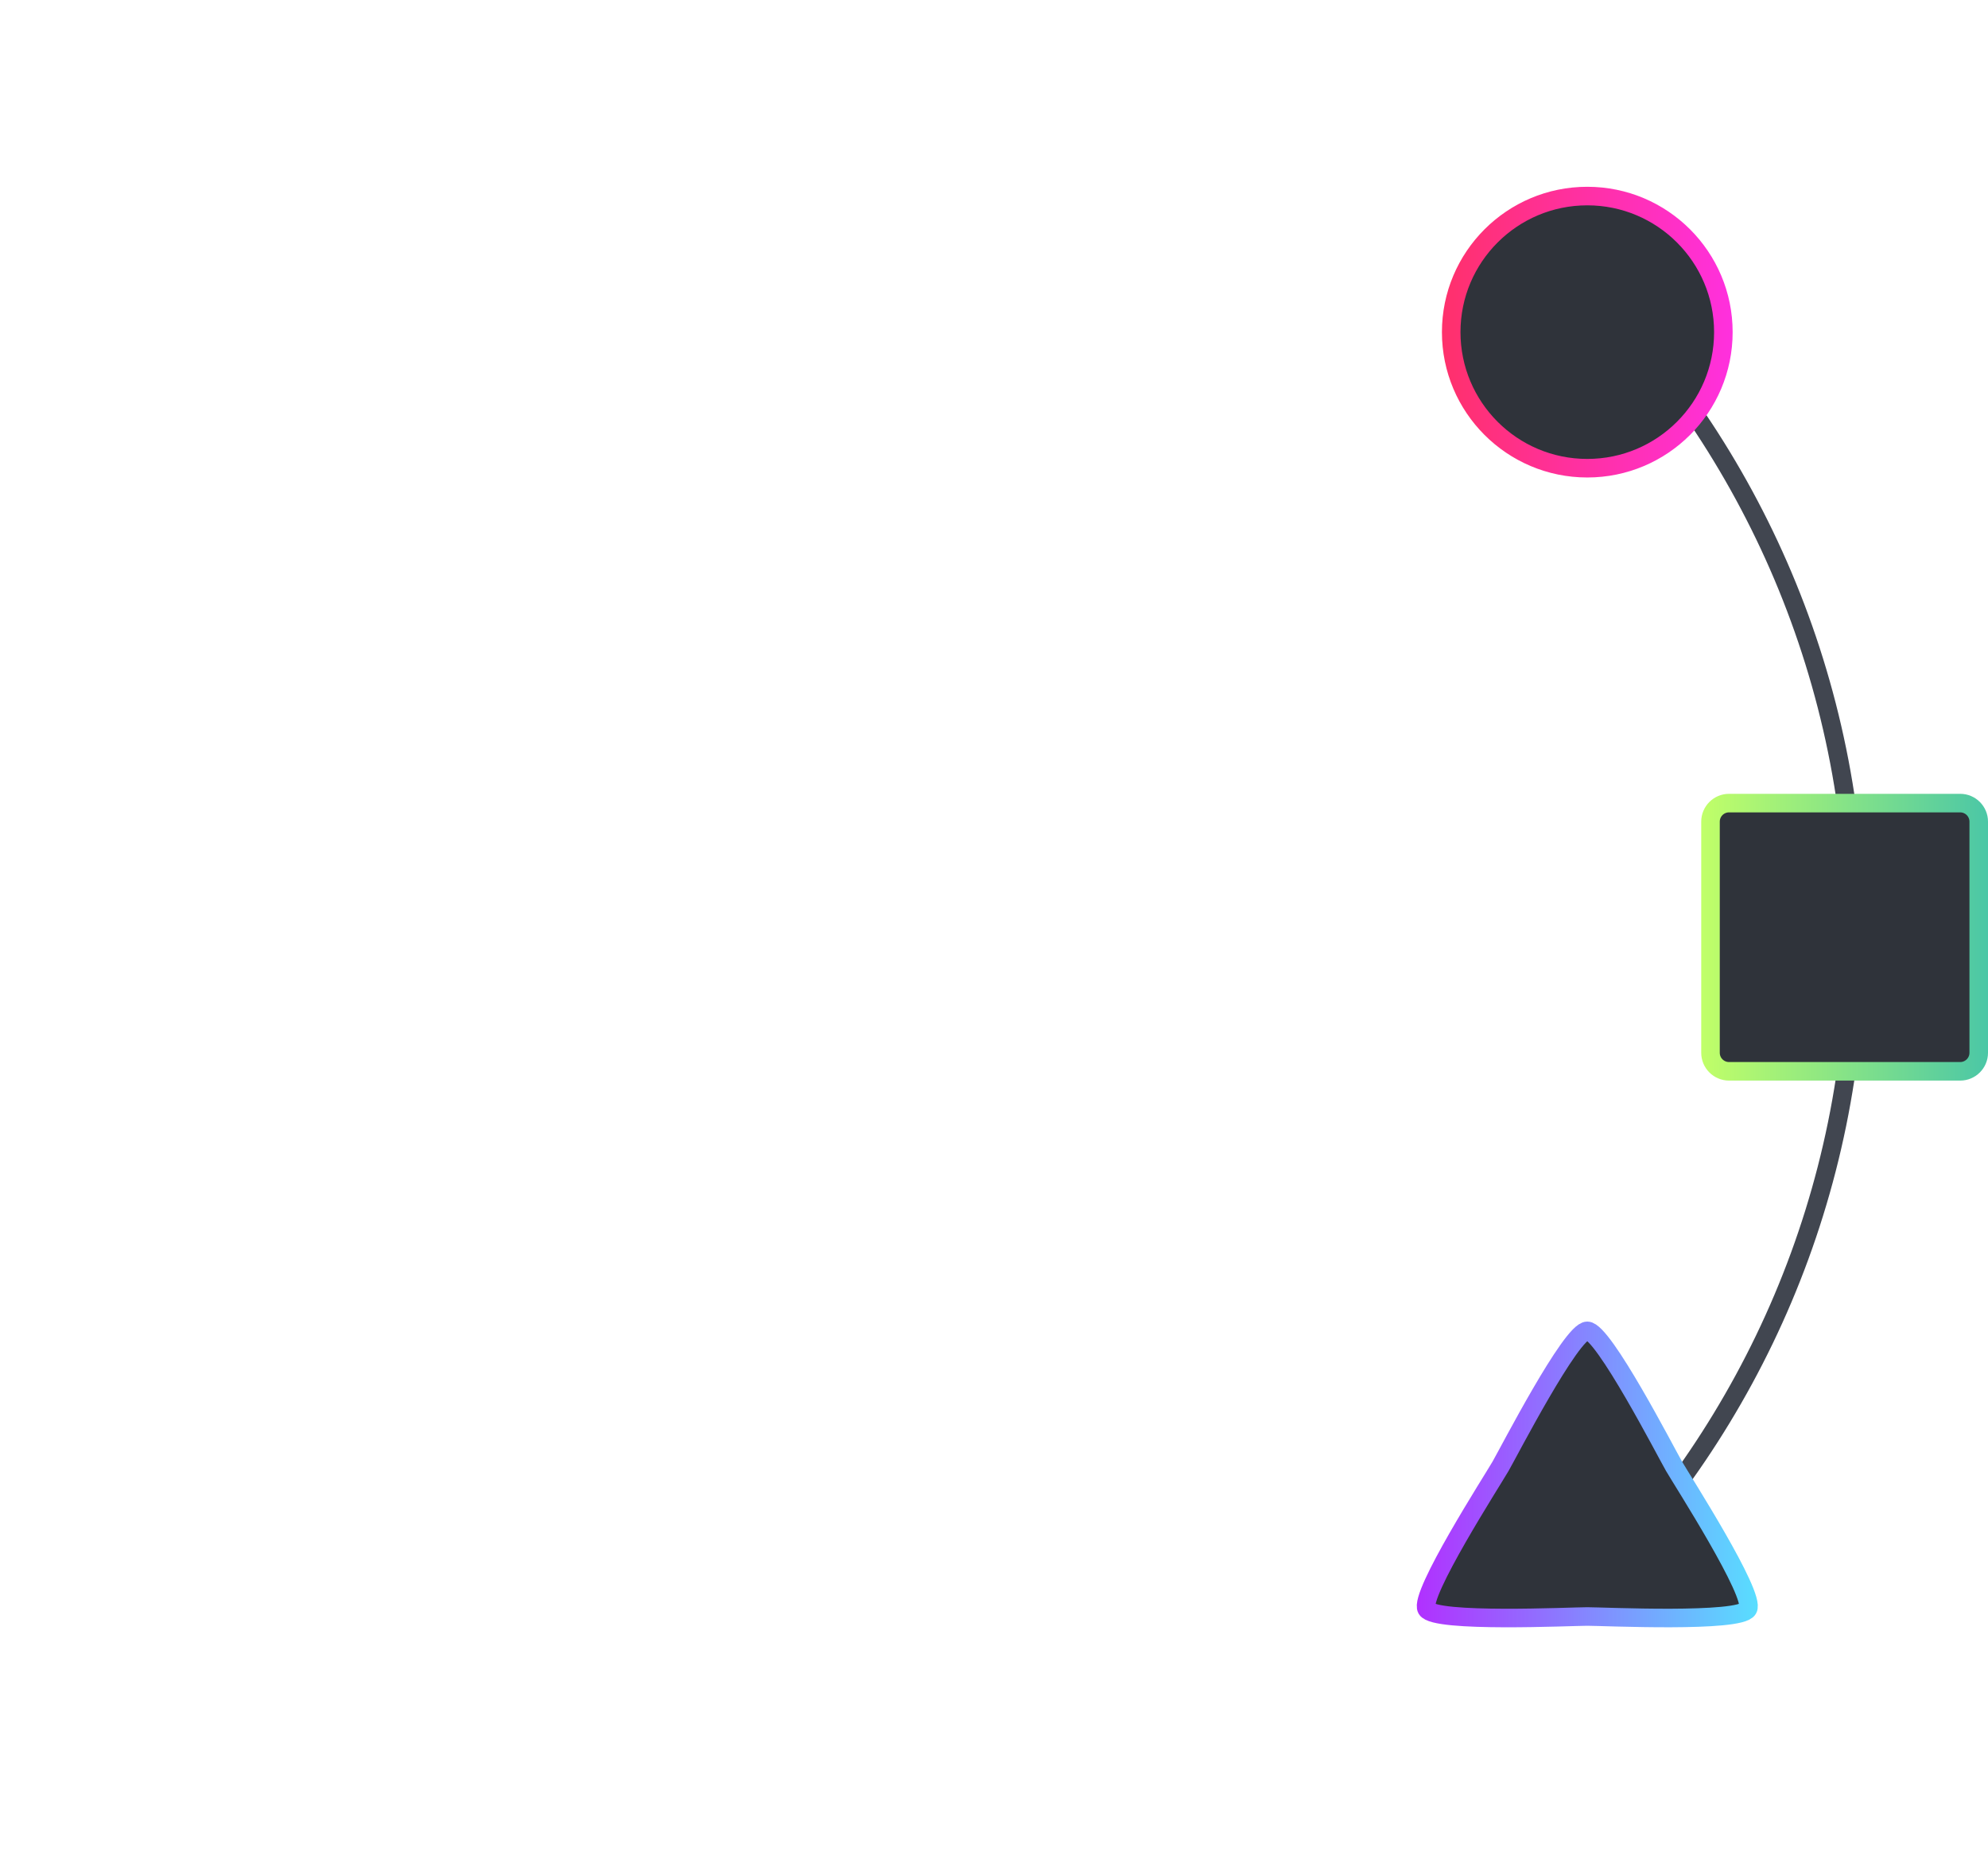
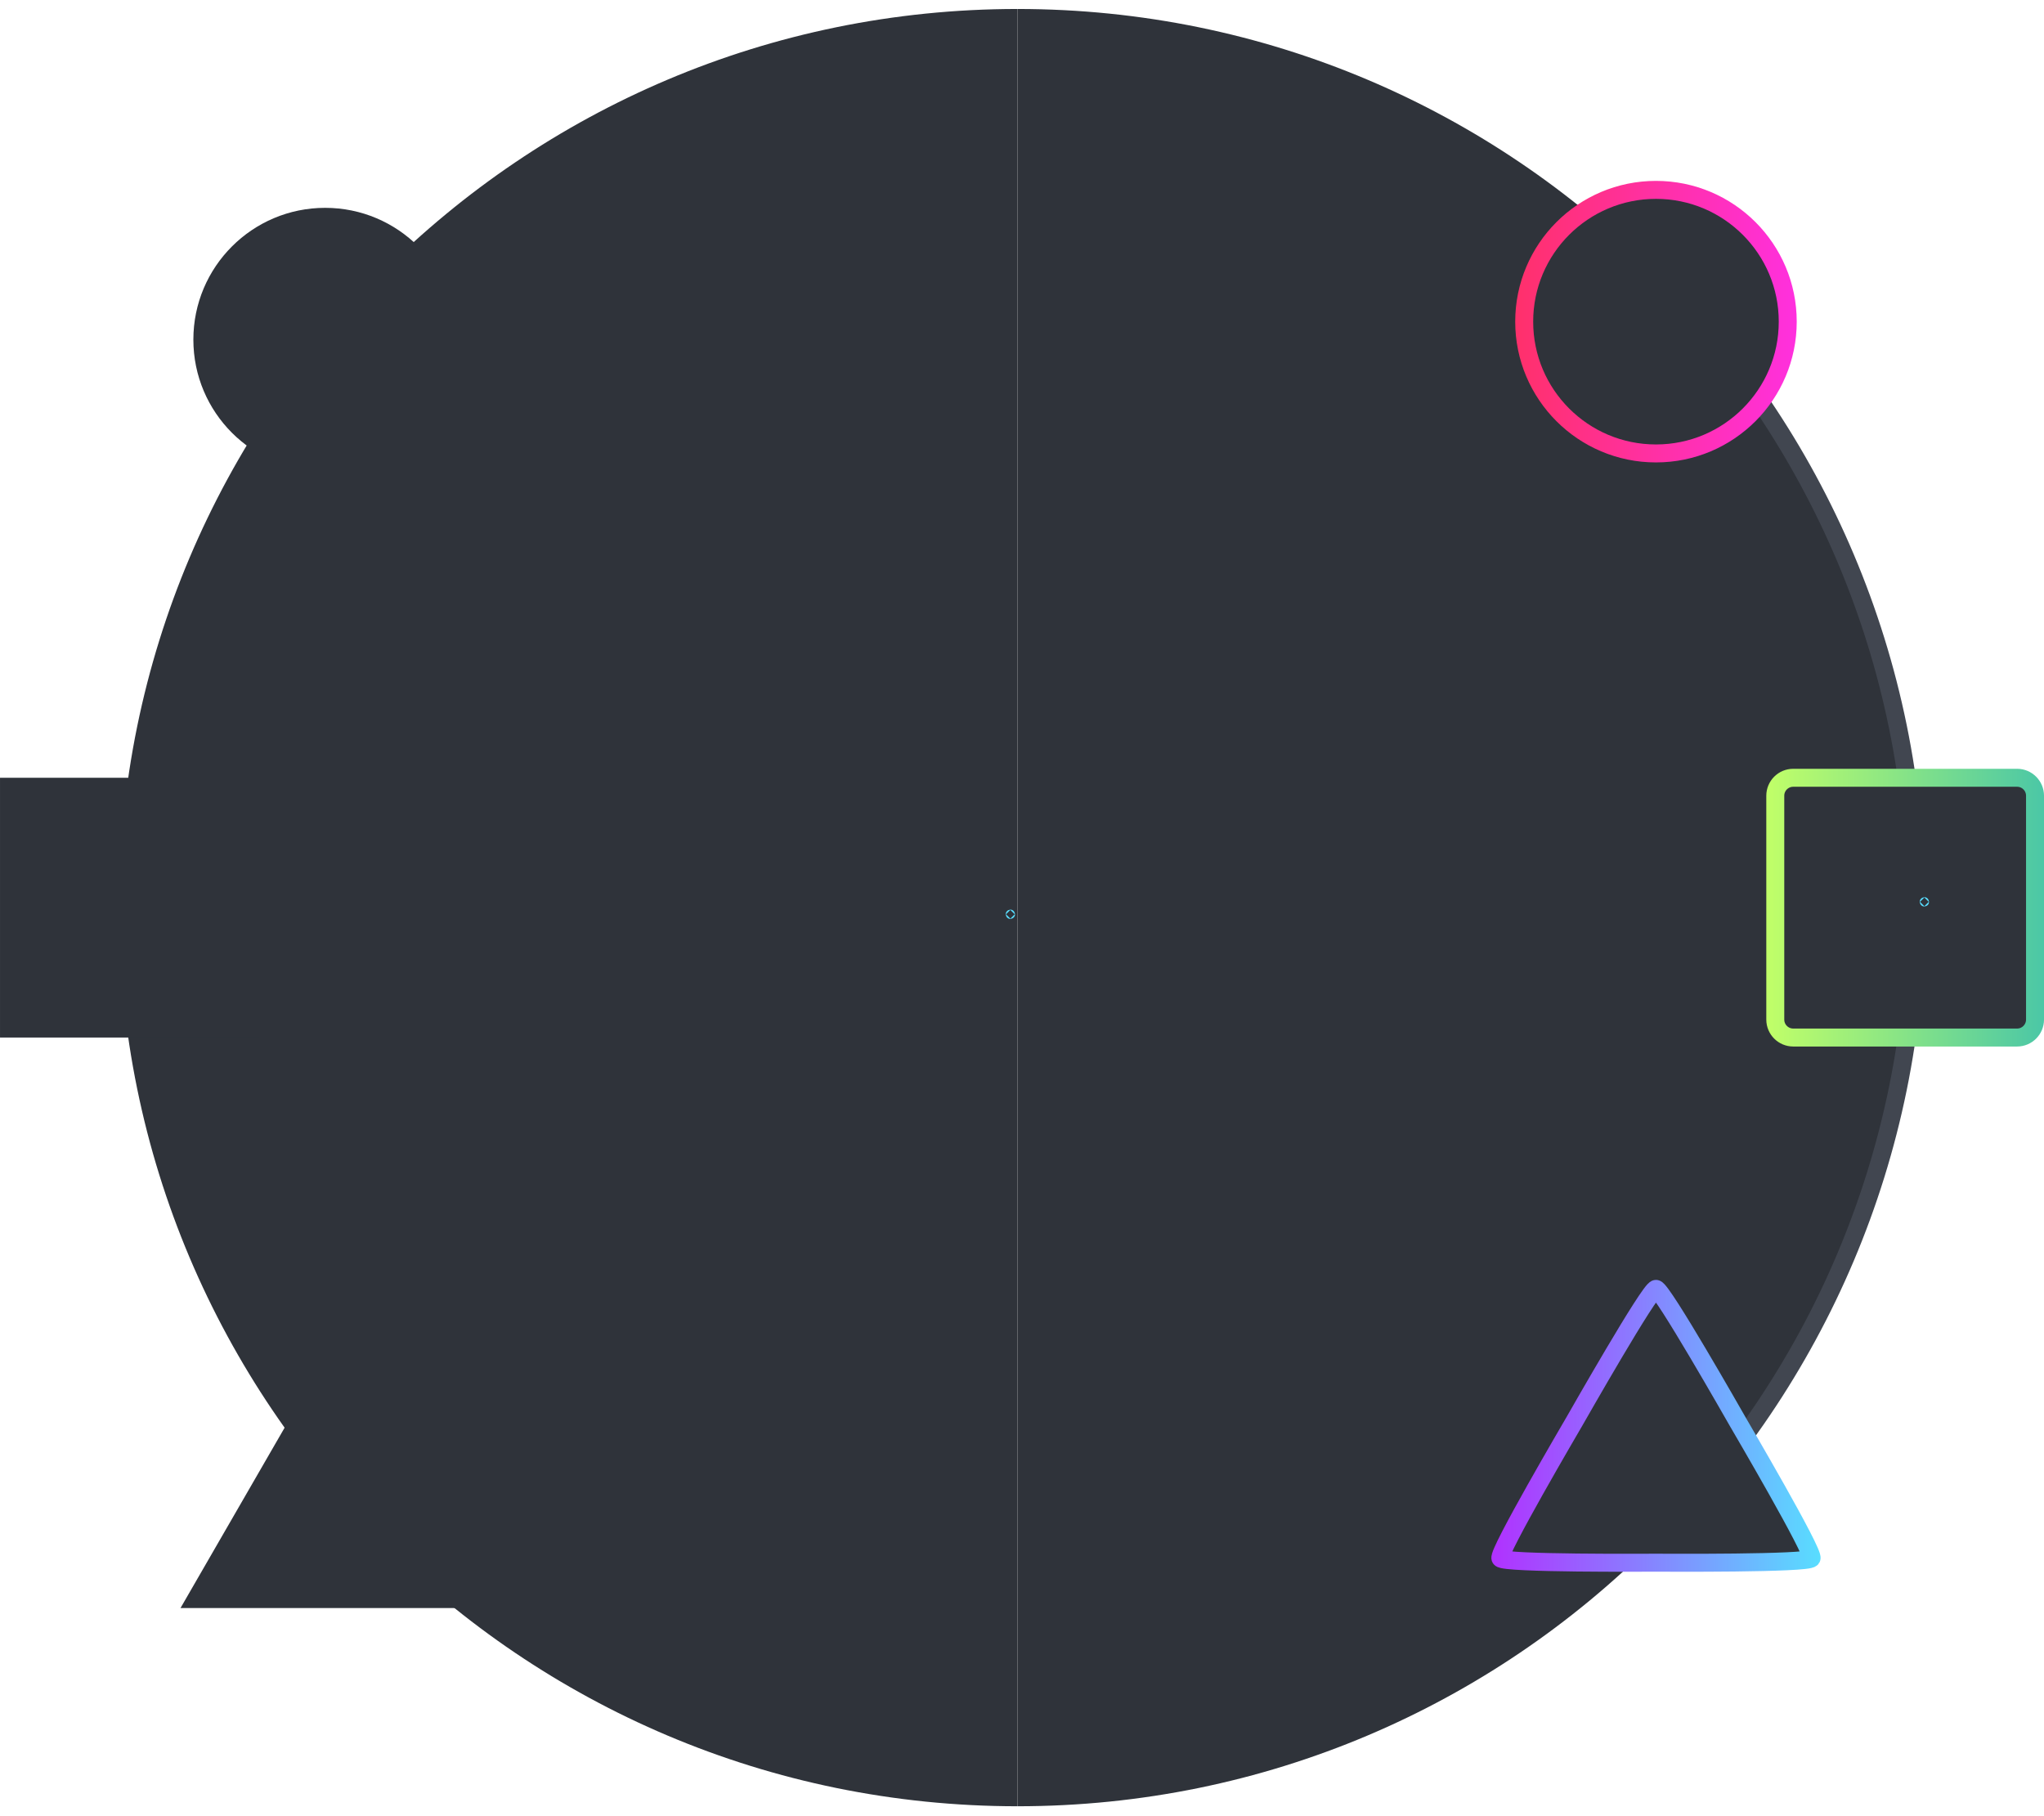
- <svg xmlns="http://www.w3.org/2000/svg" xmlns:xlink="http://www.w3.org/1999/xlink" width="214.233" height="202" viewBox="0 0 56.682 53.446" version="1.1" id="svg5">
+ <svg xmlns="http://www.w3.org/2000/svg" xmlns:xlink="http://www.w3.org/1999/xlink" width="227.465" height="202" viewBox="0 0 60.183 53.446" version="1.1" id="svg5">
  <defs id="defs2">
    <linearGradient id="linearGradient103586">
      <stop style="stop-color:#b130ff;stop-opacity:1;" offset="0" id="stop103582" />
      <stop style="stop-color:#58deff;stop-opacity:1;" offset="1" id="stop103584" />
    </linearGradient>
    <linearGradient id="linearGradient99167">
      <stop style="stop-color:#c1ff68;stop-opacity:1;" offset="0" id="stop99163" />
      <stop style="stop-color:#4bc7a6;stop-opacity:1;" offset="1" id="stop99165" />
    </linearGradient>
    <linearGradient id="linearGradient99159">
      <stop style="stop-color:#ff306b;stop-opacity:1;" offset="0" id="stop99155" />
      <stop style="stop-color:#ff30de;stop-opacity:1;" offset="1" id="stop99157" />
    </linearGradient>
    <linearGradient id="linearGradient77014">
      <stop style="stop-color:#ca4381;stop-opacity:0;" offset="0.706" id="stop77010" />
      <stop style="stop-color:#414650;stop-opacity:1;" offset="0.706" id="stop77012" />
    </linearGradient>
    <linearGradient xlink:href="#linearGradient77014" id="linearGradient77016" x1="105.436" y1="132.292" x2="132.689" y2="132.292" gradientUnits="userSpaceOnUse" />
    <linearGradient xlink:href="#linearGradient99159" id="linearGradient99161" x1="122.075" y1="115.568" x2="130.364" y2="115.568" gradientUnits="userSpaceOnUse" gradientTransform="translate(-1.5875,-0.5291667)" />
    <linearGradient xlink:href="#linearGradient99167" id="linearGradient99171" x1="127.88" y1="132.292" x2="136.057" y2="132.292" gradientUnits="userSpaceOnUse" />
    <linearGradient xlink:href="#linearGradient103586" id="linearGradient103588" x1="117.456" y1="151.314" x2="127.203" y2="151.314" gradientUnits="userSpaceOnUse" />
  </defs>
-   <g id="layer1" transform="translate(-79.37499,-105.5687)">
-     <path id="path43339" style="fill:none;fill-opacity:1;stroke:url(#linearGradient77016);stroke-width:0.529;stroke-linecap:round;stroke-dasharray:none;stroke-dashoffset:3.9;stroke-opacity:1" d="m 105.833,105.833 a 26.458,26.458 0 0 1 26.458,26.458 v 0 a 26.458,26.458 0 0 1 -26.458,26.458" />
+   <g id="layer1" transform="translate(-75.87389,-105.5687)">
+     <path id="path43339" style="fill:#2f333a;fill-opacity:1;stroke:url(#linearGradient77016);stroke-width:0.529;stroke-linecap:round;stroke-dasharray:none;stroke-dashoffset:3.9;stroke-opacity:1" d="m 105.833,105.833 a 26.458,26.458 0 0 1 26.458,26.458 v 0 a 26.458,26.458 0 0 1 -26.458,26.458" />
    <rect style="fill:#2f333a;fill-opacity:1;stroke:url(#linearGradient99171);stroke-width:0.529;stroke-linecap:square;stroke-dasharray:none;stroke-dashoffset:3.9;stroke-opacity:1" id="rect15084" width="7.648" height="7.648" x="128.145" y="128.468" ry="0.529" rx="0.529" />
    <circle style="fill:#2f333a;fill-opacity:1;stroke:url(#linearGradient99161);stroke-width:0.529;stroke-linecap:square;stroke-dasharray:none;stroke-dashoffset:3.9;stroke-opacity:1" id="path16242" cx="124.632" cy="115.039" r="3.88" />
-     <path id="path43339-6" style="fill:none;fill-opacity:1;stroke:none;stroke-width:0.529;stroke-linecap:round;stroke-dasharray:none;stroke-dashoffset:3.9;stroke-opacity:1" d="m 105.833,105.833 a 26.458,26.458 0 0 0 -26.458,26.458 v 0 a 26.458,26.458 0 0 0 26.458,26.458" />
-     <rect style="fill:none;fill-opacity:1;stroke:none;stroke-width:0.529;stroke-linecap:square;stroke-dasharray:none;stroke-dashoffset:3.9;stroke-opacity:1" id="rect15084-5" width="7.648" height="7.648" x="-83.522" y="128.468" transform="scale(-1,1)" />
-     <circle style="fill:none;fill-opacity:1;stroke:none;stroke-width:0.529;stroke-linecap:square;stroke-dasharray:none;stroke-dashoffset:3.9;stroke-opacity:1" id="path16242-6" cx="-85.447" cy="115.568" r="3.88" transform="scale(-1,1)" />
-     <path style="display:inline;fill:none;fill-opacity:1;stroke:none;stroke-width:2.346;stroke-linecap:square;stroke-dasharray:none;stroke-dashoffset:3.9;stroke-opacity:1" id="path18139-9" d="m 546.398,506.442 -18.881,0 -18.881,0 9.441,-16.352 9.441,-16.352 9.441,16.352 z" transform="matrix(-0.2255756,0,0,0.2255756,204.4423,38.67258)" />
-     <path style="fill:#2f333a;fill-opacity:1;stroke:url(#linearGradient103588);stroke-width:0.529;stroke-linecap:round;stroke-dasharray:none;stroke-dashoffset:3.9;stroke-opacity:1" id="path102854" d="m 126.91,155.153 c -0.229,0.397 -4.122,0.212 -4.58,0.212 -0.458,0 -4.351,0.186 -4.58,-0.212 -0.229,-0.397 1.878,-3.675 2.107,-4.072 0.229,-0.397 2.015,-3.861 2.473,-3.861 0.459,0 2.244,3.464 2.473,3.861 0.229,0.397 2.336,3.675 2.107,4.072 z" transform="translate(2.302202,-3.704167)" />
+     <path id="path43339-6" style="fill:#2f333a;fill-opacity:1;stroke:none;stroke-width:0.529;stroke-linecap:round;stroke-dasharray:none;stroke-dashoffset:3.9;stroke-opacity:1" d="m 105.833,105.833 a 26.458,26.458 0 0 0 -26.458,26.458 v 0 a 26.458,26.458 0 0 0 26.458,26.458" />
+     <rect style="fill:#2f333a;fill-opacity:1;stroke:none;stroke-width:0.529;stroke-linecap:square;stroke-dasharray:none;stroke-dashoffset:3.9;stroke-opacity:1" id="rect15084-5" width="7.648" height="7.648" x="-83.522" y="128.468" transform="scale(-1,1)" />
+     <circle style="fill:#2f333a;fill-opacity:1;stroke:none;stroke-width:0.529;stroke-linecap:square;stroke-dasharray:none;stroke-dashoffset:3.9;stroke-opacity:1" id="path16242-6" cx="-85.447" cy="115.568" r="3.88" transform="scale(-1,1)" />
+     <path style="display:inline;fill:#2f333a;fill-opacity:1;stroke:none;stroke-width:2.346;stroke-linecap:square;stroke-dasharray:none;stroke-dashoffset:3.9;stroke-opacity:1" id="path18139-9" d="m 546.398,506.442 -18.881,0 -18.881,0 9.441,-16.352 9.441,-16.352 9.441,16.352 z" transform="matrix(-0.2255756,0,0,0.2255756,204.4423,38.67258)" />
+     <path style="fill:#2f333a;fill-opacity:1;stroke:url(#linearGradient103588);stroke-width:0.529;stroke-linecap:round;stroke-dasharray:none;stroke-dashoffset:3.9;stroke-opacity:1" id="path102854" d="m 126.91,155.153 c -0.092,0.159 -4.401,0.129 -4.584,0.129 -0.183,0 -4.485,0.03 -4.576,-0.129 -0.091,-0.159 2.088,-3.875 2.18,-4.034 0.092,-0.159 2.217,-3.899 2.4,-3.899 0.183,2.5e-4 2.312,3.746 2.404,3.905 0.092,0.159 2.268,3.869 2.176,4.028 z" transform="translate(2.302202,-3.704167)" />
+     <circle id="path108698" style="fill:#2f333a;fill-opacity:1;stroke:#58deff;stroke-width:0.265" cx="105.623" cy="132.487" r="0.005" />
+     <circle id="path108700" style="fill:#2f333a;stroke:#58deff;stroke-width:0.265" cx="132.535" cy="132.121" r="0.005" />
  </g>
</svg>
